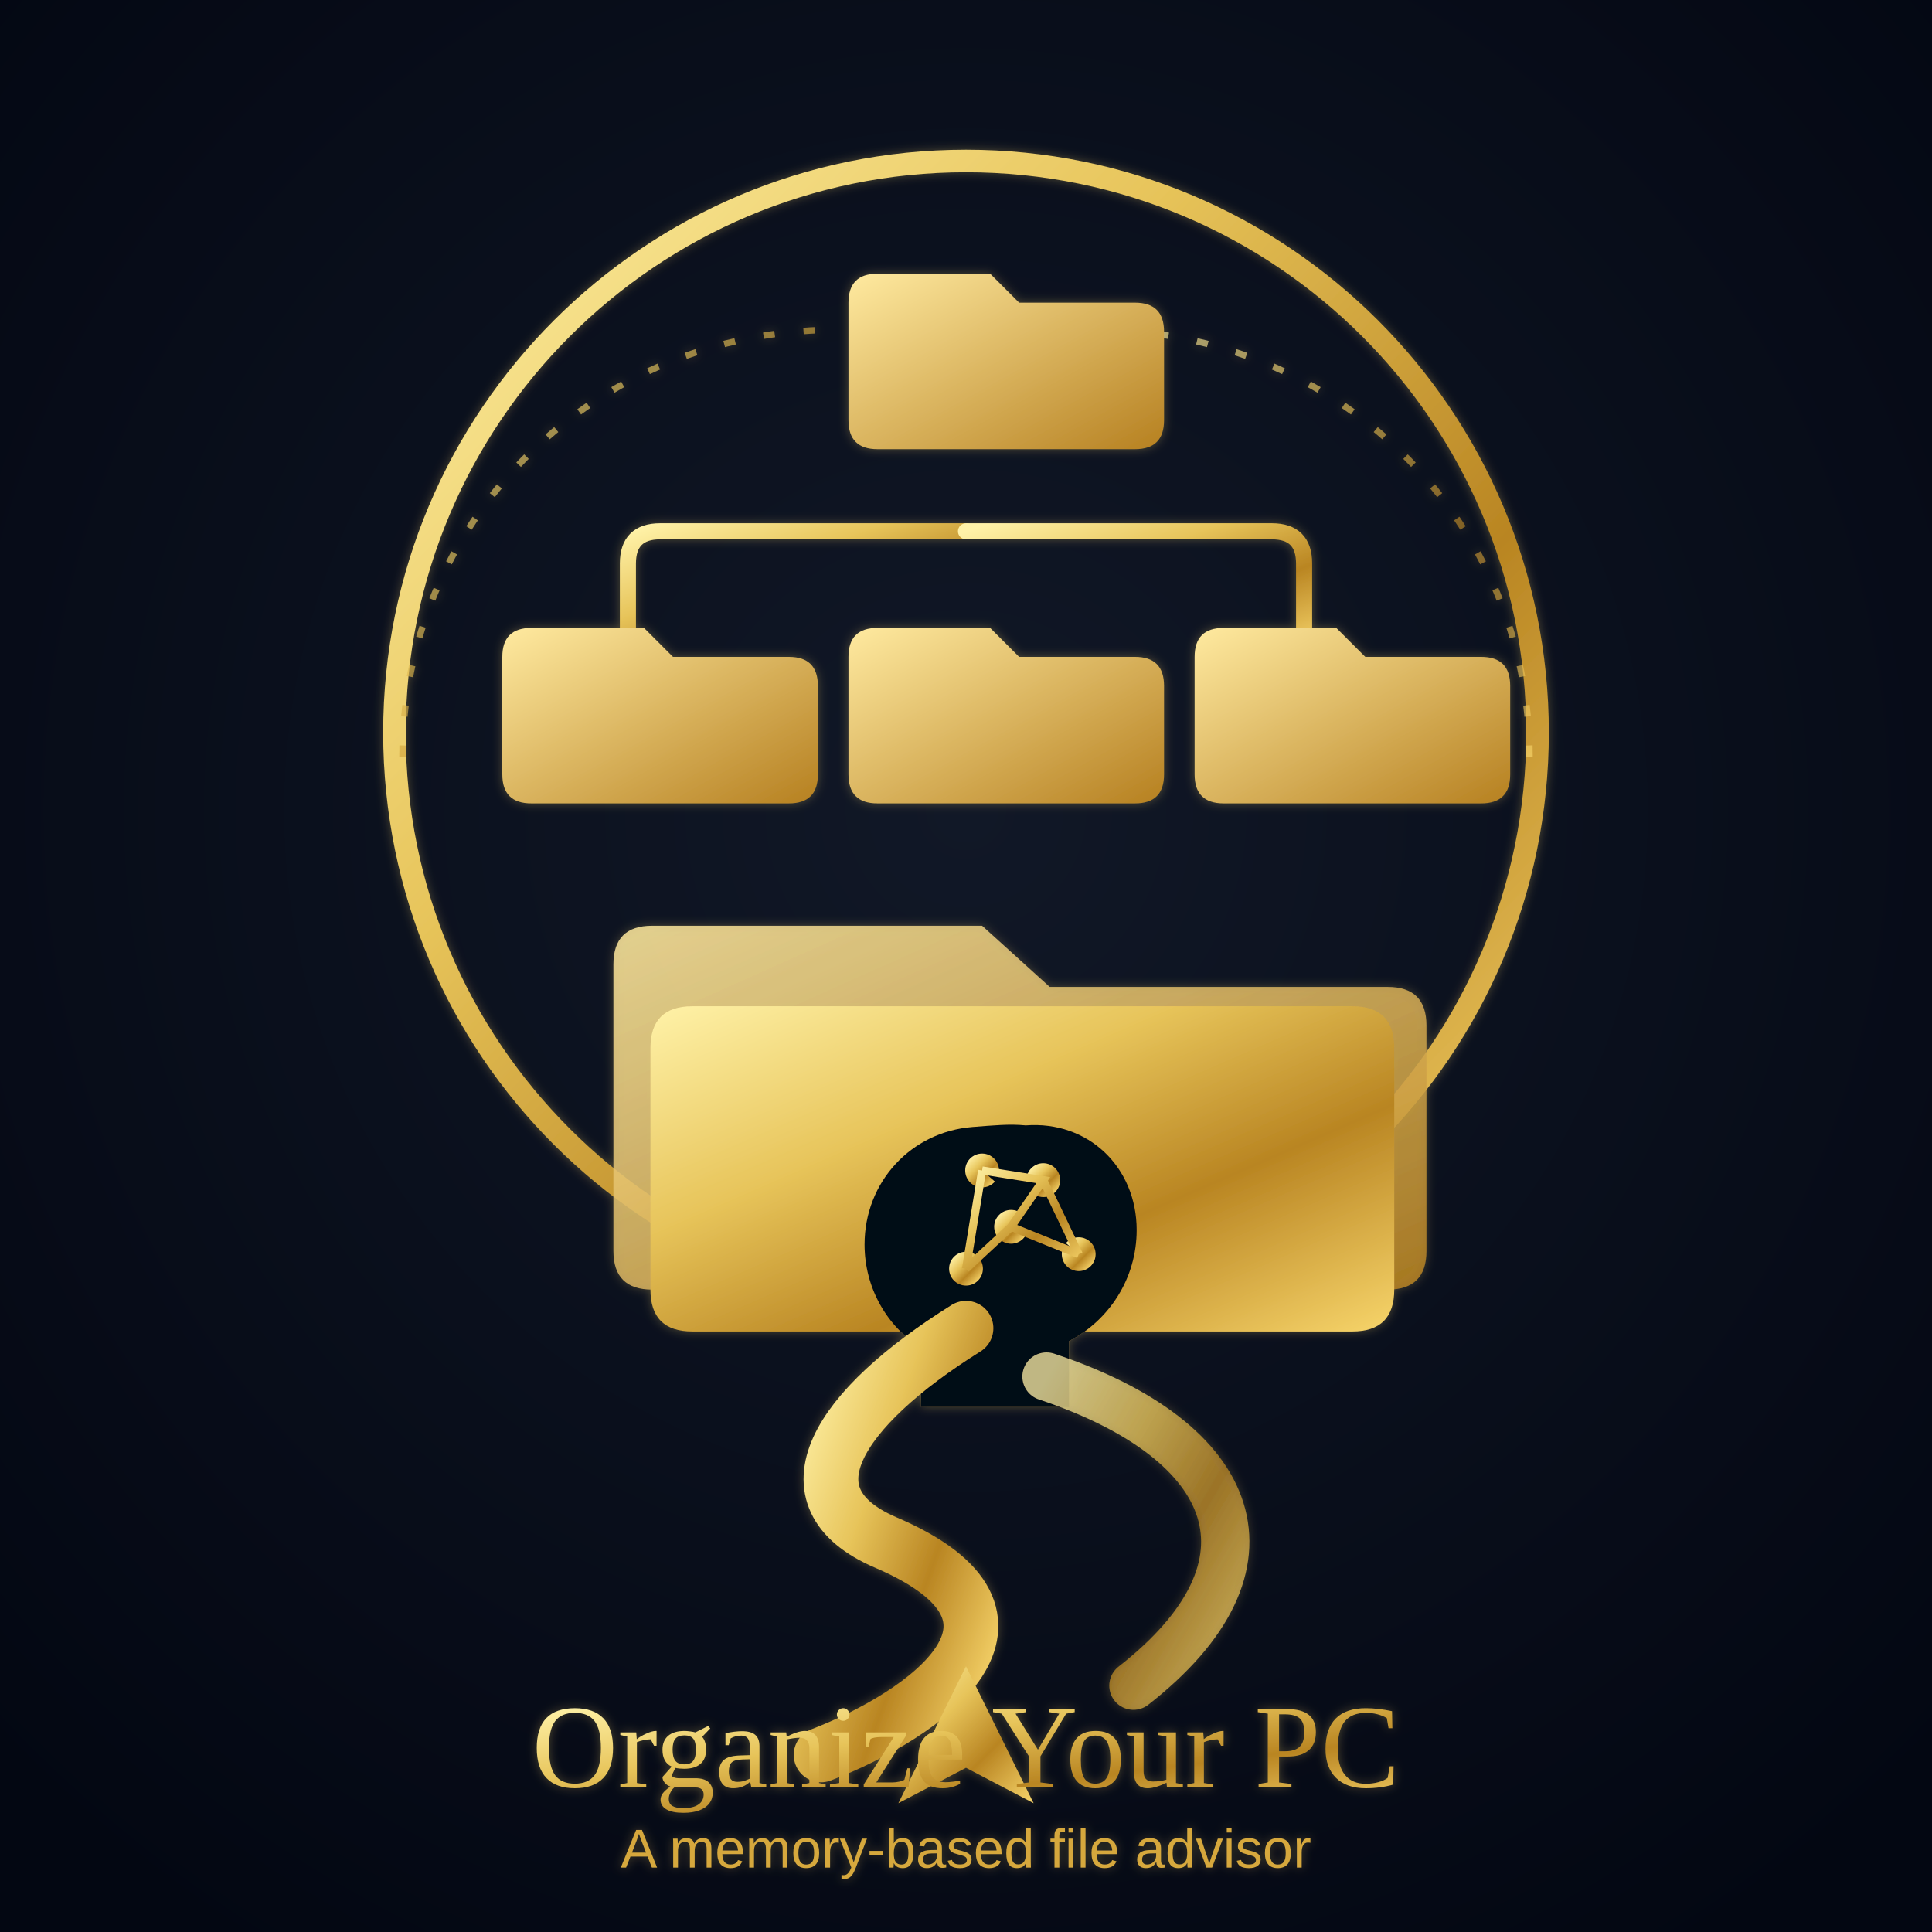
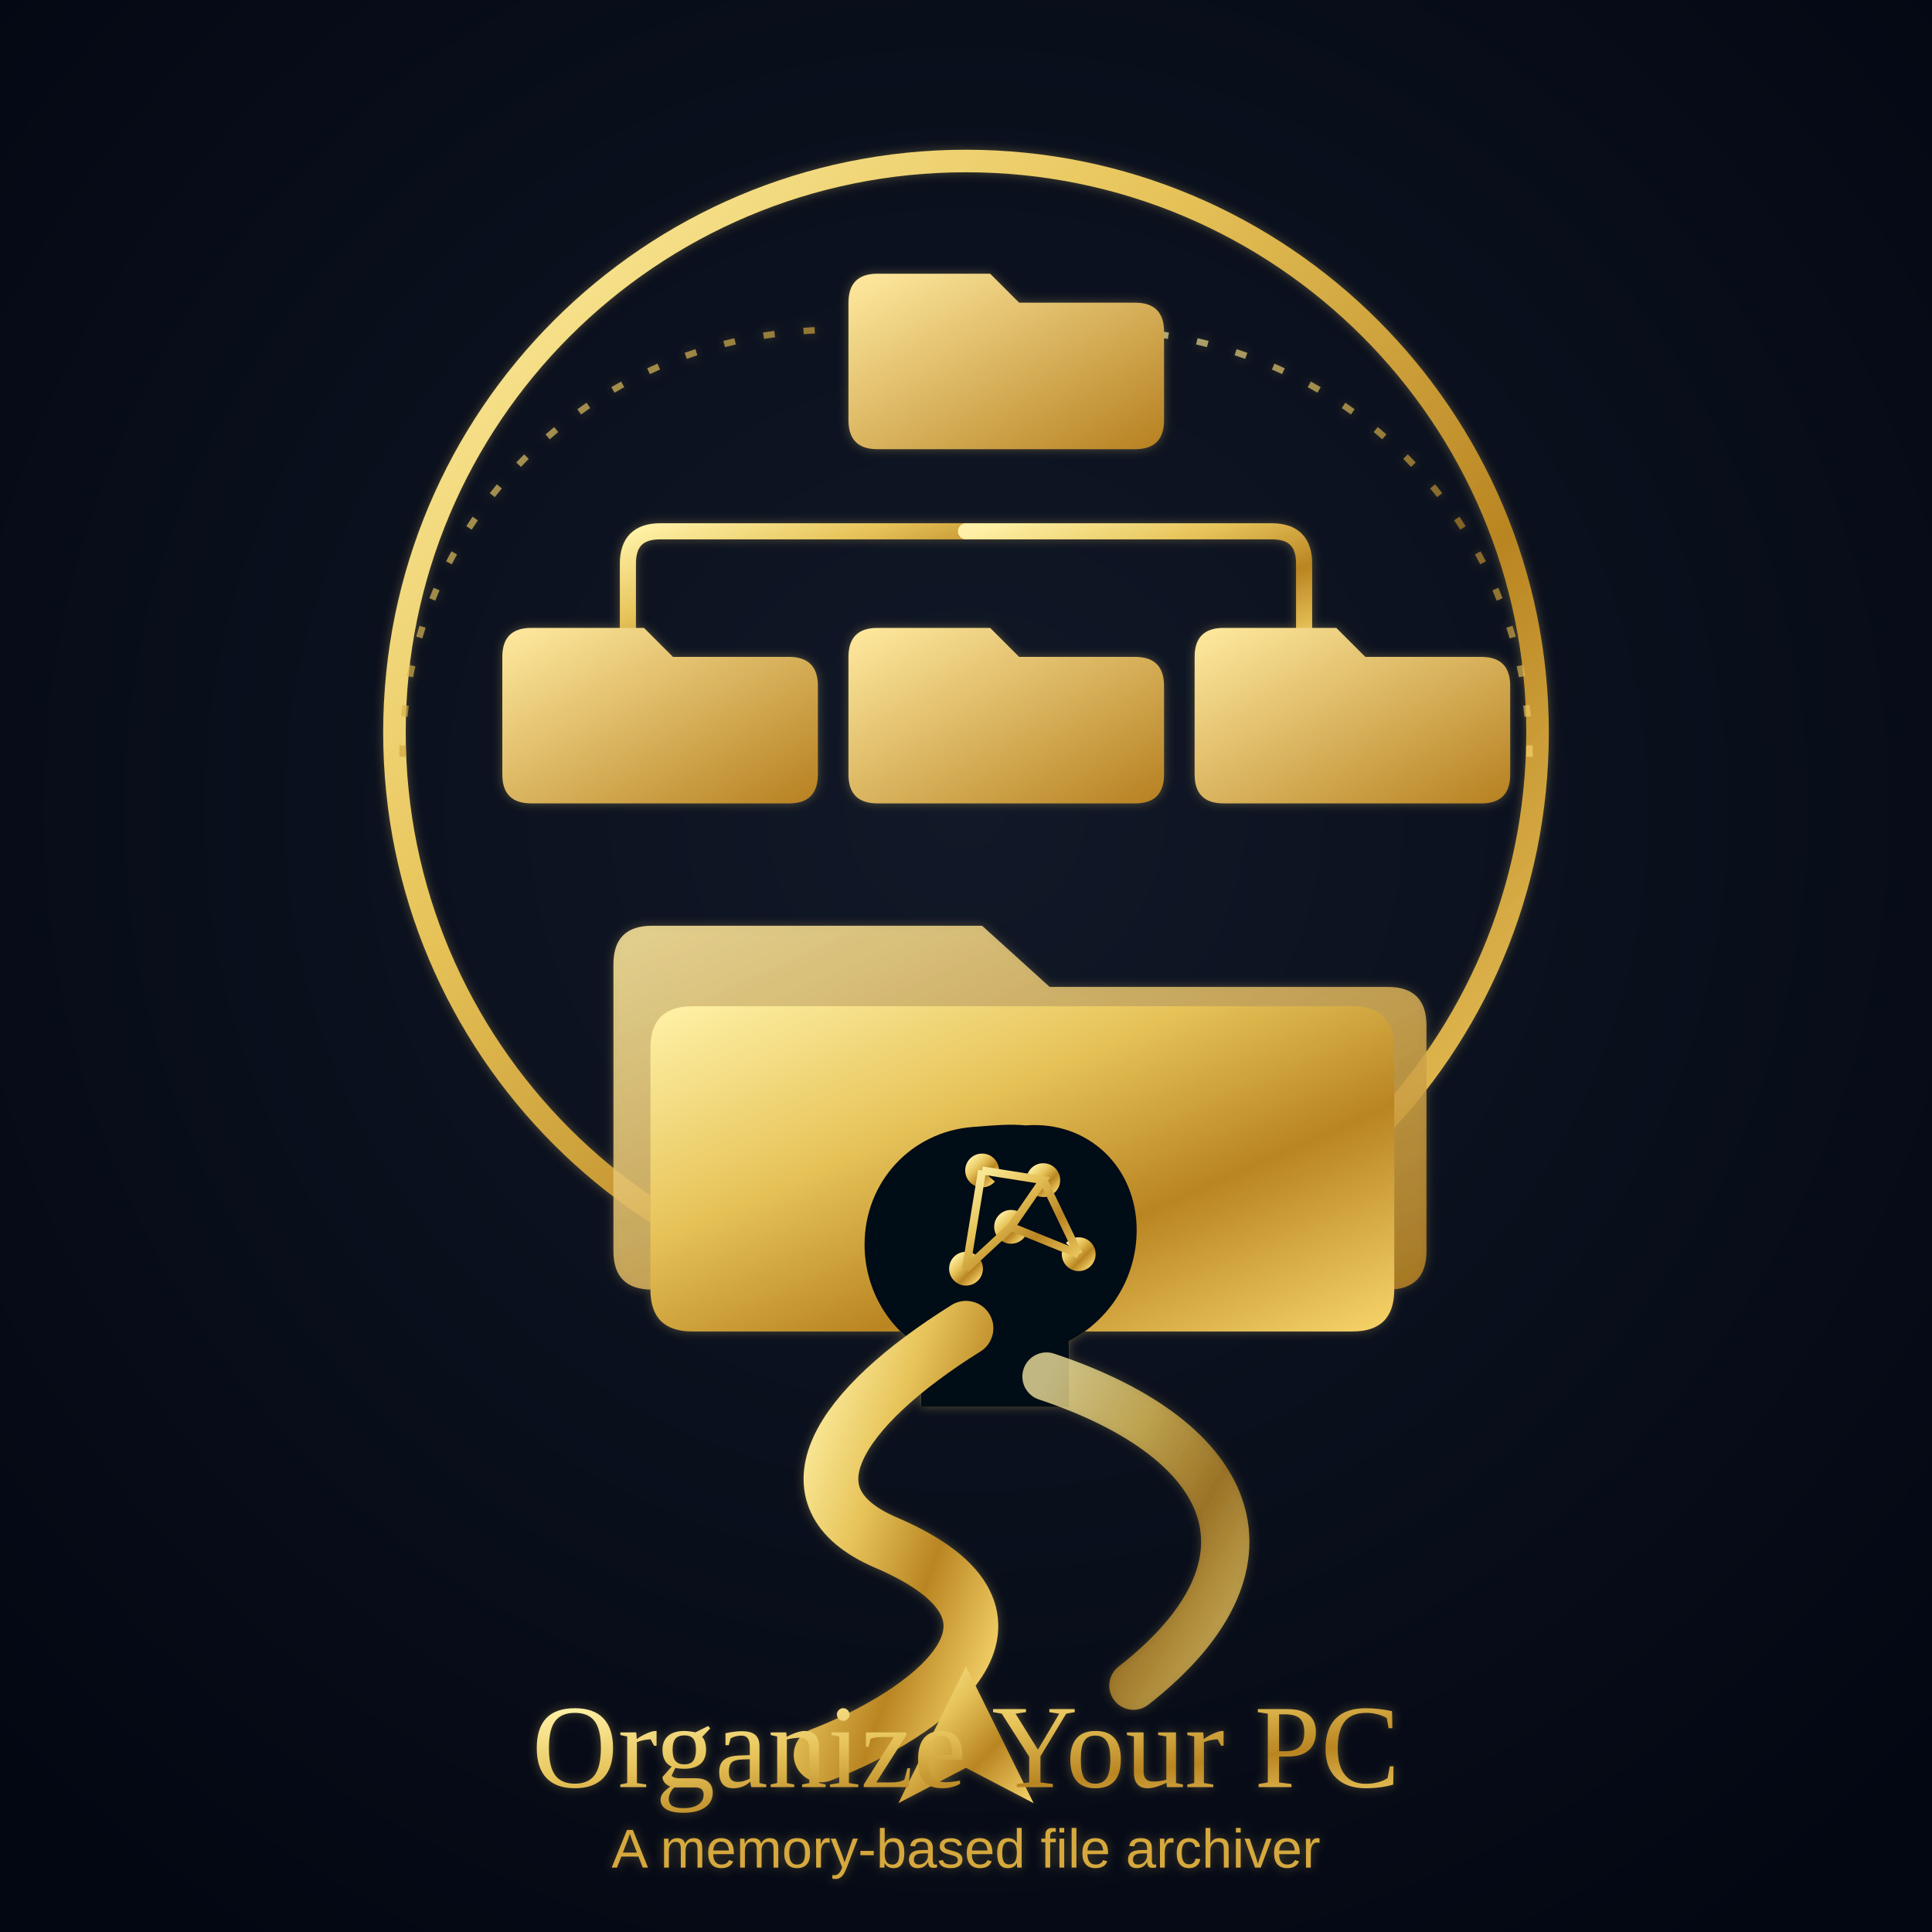
<svg xmlns="http://www.w3.org/2000/svg" viewBox="0 0 1200 1200" role="img" aria-labelledby="title desc">
  <defs>
    <radialGradient id="bg" cx="50%" cy="42%" r="70%">
      <stop offset="0%" stop-color="#111827" />
      <stop offset="100%" stop-color="#030712" />
    </radialGradient>
    <linearGradient id="gold" x1="0%" y1="0%" x2="100%" y2="100%">
      <stop offset="0%" stop-color="#fff2a8" />
      <stop offset="35%" stop-color="#e7c45a" />
      <stop offset="65%" stop-color="#b98522" />
      <stop offset="100%" stop-color="#f7d56b" />
    </linearGradient>
    <linearGradient id="goldSoft" x1="0%" y1="0%" x2="100%" y2="100%">
      <stop offset="0%" stop-color="#ffeaa0" />
      <stop offset="100%" stop-color="#b68020" />
    </linearGradient>
    <filter id="glow" x="-20%" y="-20%" width="140%" height="140%">
      <feDropShadow dx="0" dy="10" stdDeviation="14" flood-color="#000000" flood-opacity="0.55" />
      <feDropShadow dx="0" dy="0" stdDeviation="3" flood-color="#f6d46b" flood-opacity="0.3" />
    </filter>
  </defs>
  <rect width="1200" height="1200" fill="url(#bg)" />
  <g filter="url(#glow)">
    <circle cx="600" cy="455" r="355" fill="none" stroke="url(#gold)" stroke-width="14" />
    <path d="M250 470 C250 325 365 210 510 205" fill="none" stroke="url(#gold)" stroke-width="4" opacity="0.65" stroke-dasharray="7 18" />
    <path d="M950 470 C950 325 835 210 690 205" fill="none" stroke="url(#gold)" stroke-width="4" opacity="0.65" stroke-dasharray="7 18" />
    <g stroke="url(#gold)" stroke-width="10" fill="none" stroke-linecap="round" stroke-linejoin="round">
      <path d="M600 245 V330" />
      <path d="M600 330 H410 Q390 330 390 350 V405" />
      <path d="M600 330 H600 V405" />
      <path d="M600 330 H790 Q810 330 810 350 V405" />
    </g>
    <g fill="url(#goldSoft)">
      <path d="M545 170 h70 l18 18 h72 q18 0 18 18 v55 q0 18-18 18 h-160 q-18 0-18-18 v-73 q0-18 18-18z" />
      <path d="M330 390 h70 l18 18 h72 q18 0 18 18 v55 q0 18-18 18 h-160 q-18 0-18-18 v-73 q0-18 18-18z" />
      <path d="M545 390 h70 l18 18 h72 q18 0 18 18 v55 q0 18-18 18 h-160 q-18 0-18-18 v-73 q0-18 18-18z" />
      <path d="M760 390 h70 l18 18 h72 q18 0 18 18 v55 q0 18-18 18 h-160 q-18 0-18-18 v-73 q0-18 18-18z" />
    </g>
    <path d="M405 575 h205 l42 38 h210 q24 0 24 24 v140 q0 24-24 24 h-457 q-24 0-24-24 v-178 q0-24 24-24z" fill="url(#goldSoft)" opacity="0.85" />
    <path d="M430 625 h410 q26 0 26 26 v150 q0 26-26 26 h-410 q-26 0-26-26 v-150 q0-26 26-26z" fill="url(#gold)" />
    <g fill="#050812">
      <path d="M604 700 c-38 3-67 34-67 73 0 27 14 51 35 64 v37 h92 v-41 c25-13 42-39 42-69 0-39-30-68-69-65-10-1-20 0-33 1z" />
    </g>
    <g stroke="url(#gold)" stroke-width="5" fill="#050812">
      <circle cx="610" cy="727" r="8" fill="url(#gold)" />
      <circle cx="648" cy="733" r="8" fill="url(#gold)" />
      <circle cx="628" cy="762" r="8" fill="url(#gold)" />
      <circle cx="670" cy="779" r="8" fill="url(#gold)" />
      <circle cx="600" cy="788" r="8" fill="url(#gold)" />
      <path d="M610 727 L648 733 L628 762 L670 779 M628 762 L600 788 M610 727 L600 788 M648 733 L670 779" />
    </g>
    <path d="M600 825 C520 875 485 930 550 958 C660 1005 575 1065 510 1090" fill="none" stroke="url(#gold)" stroke-width="34" stroke-linecap="round" />
    <path d="M650 855 C770 895 800 972 704 1047" fill="none" stroke="url(#gold)" stroke-width="30" stroke-linecap="round" opacity="0.75" />
    <path d="M600 1035 l42 85 -42-22 -42 22z" fill="url(#gold)" />
    <text x="600" y="1110" text-anchor="middle" font-family="Georgia, 'Times New Roman', serif" font-size="74" fill="url(#gold)">Organize Your PC</text>
-     <text x="600" y="1160" text-anchor="middle" font-family="Arial, Helvetica, sans-serif" font-size="34" fill="#d6a83d">A memory-based file advisor</text>
+     <text x="600" y="1160" text-anchor="middle" font-family="Arial, Helvetica, sans-serif" font-size="34" fill="#d6a83d">A memory-based file archiver</text>
  </g>
</svg>
